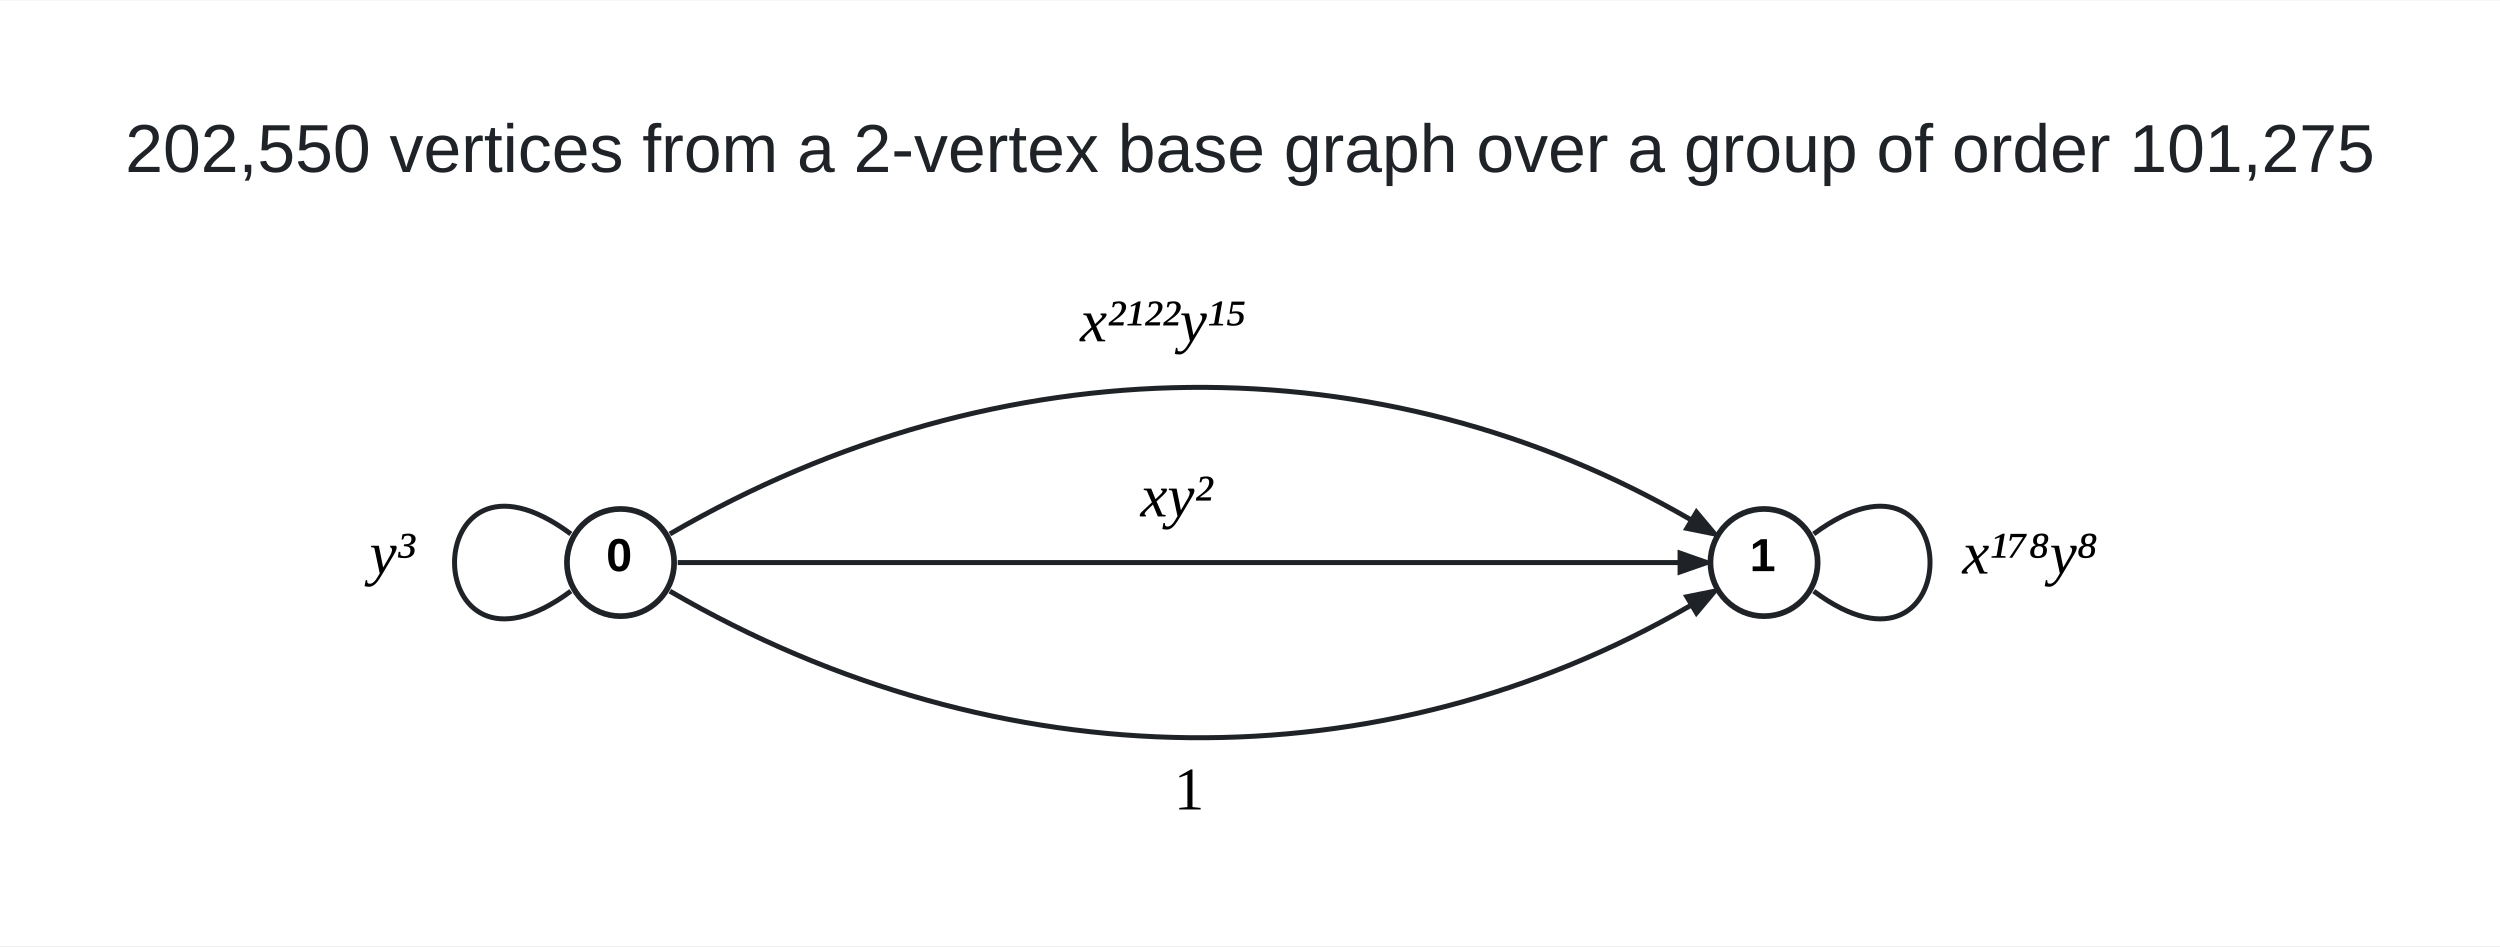
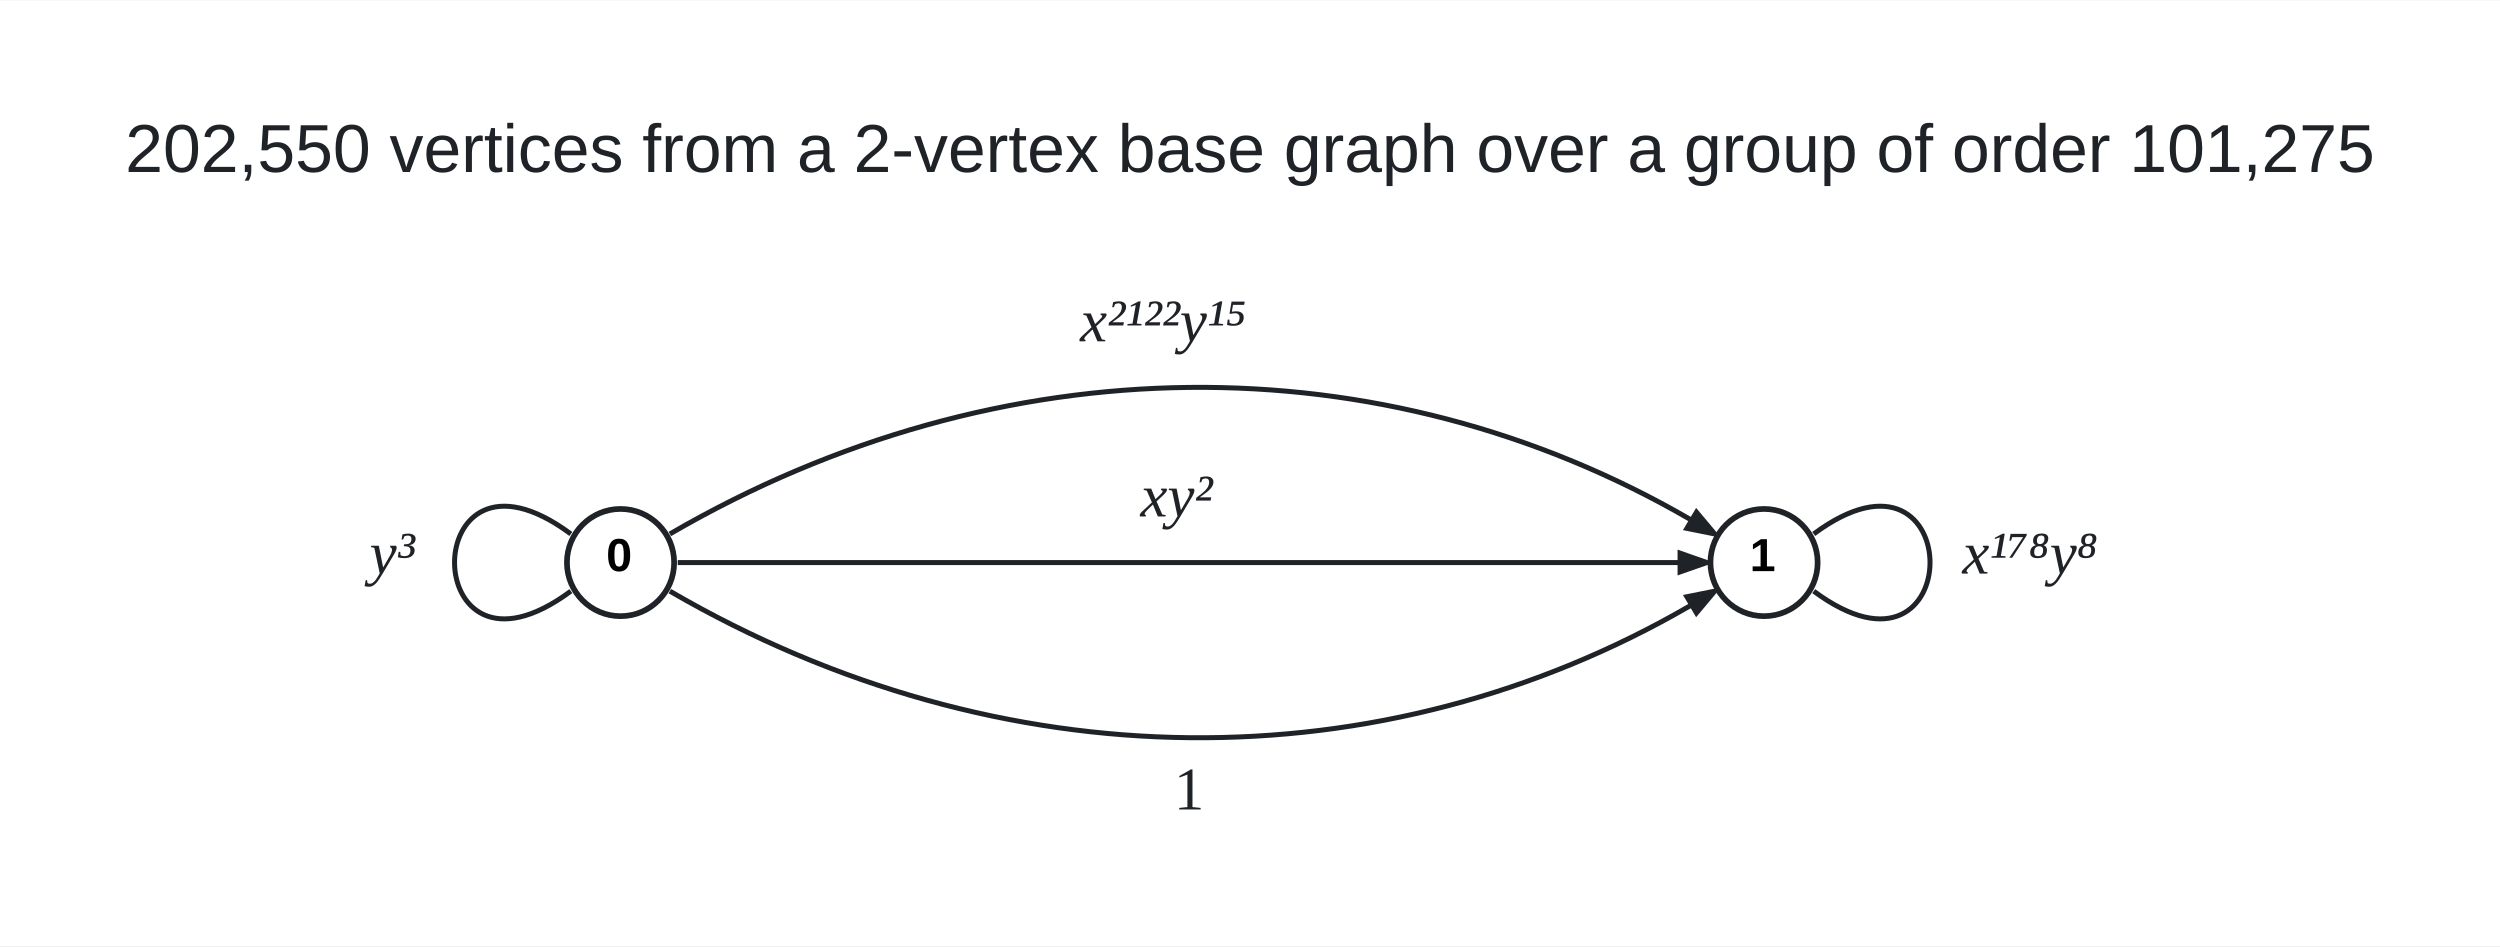
<svg xmlns="http://www.w3.org/2000/svg" width="700pt" height="265pt" viewBox="0.00 0.00 699.60 264.60">
  <g id="graph0" class="graph" transform="scale(1 1) rotate(0) translate(95.45 235.8)">
    <polygon fill="white" stroke="transparent" points="-95.45,28.8 -95.45,-235.8 604.15,-235.8 604.15,28.8 -95.45,28.8" />
    <text text-anchor="middle" x="254.35" y="-187.8" font-family="Arial" font-size="19.00" fill="#1f2328">202,550 vertices from a 2-vertex base graph over a group of order 101,275</text>
    <text text-anchor="middle" x="254.35" y="-166.8" font-family="Arial" font-size="19.00" fill="#1f2328"> </text>
    <g id="edge1" class="edge">
      <path fill="none" stroke="#1f2328" stroke-width="1.4" d="M92,-70.5C184.9,-16.5 291.5,-16.5 377.5,-66.4" />
      <polygon fill="#1f2328" stroke="#1f2328" stroke-width="1.4" points="376.61,-68.93 384.4,-70.5 379.29,-64.41 376.61,-68.93" />
    </g>
    <g id="edge2" class="edge">
      <path fill="none" stroke="#1f2328" stroke-width="1.4" d="M94.2,-78.5C184.9,-78.5 291.5,-78.5 374.2,-78.5" />
      <polygon fill="#1f2328" stroke="#1f2328" stroke-width="1.4" points="374.7,-81.13 382.2,-78.5 374.7,-75.88 374.7,-81.13" />
    </g>
    <g id="edge3" class="edge">
      <path fill="none" stroke="#1f2328" stroke-width="1.4" d="M92,-86.5C184.9,-140.5 291.5,-140.5 377.5,-90.6" />
      <polygon fill="#1f2328" stroke="#1f2328" stroke-width="1.4" points="379.29,-92.59 384.4,-86.5 376.61,-88.07 379.29,-92.59" />
    </g>
    <g id="edge4" class="edge">
      <path fill="none" stroke="#1f2328" stroke-width="1.4" d="M64.3,-70.5C20.9,-38.3 20.9,-118.7 64.3,-86.5" />
    </g>
    <g id="edge5" class="edge">
      <path fill="none" stroke="#1f2328" stroke-width="1.4" d="M412.1,-86.5C455.5,-118.7 455.5,-38.3 412.1,-70.5" />
    </g>
    <g id="node1" class="node">
      <ellipse fill="white" stroke="#1f2328" stroke-width="1.6" cx="78.2" cy="-78.5" rx="15" ry="15" />
      <text text-anchor="start" x="74.2" y="-76.1" font-family="Arial" font-weight="bold" font-size="13.00">0</text>
    </g>
    <g id="node2" class="node">
      <ellipse fill="white" stroke="#1f2328" stroke-width="1.6" cx="398.2" cy="-78.5" rx="15" ry="15" />
      <text text-anchor="start" x="394.2" y="-76.1" font-family="Arial" font-weight="bold" font-size="13.00">1</text>
    </g>
    <g id="node3" class="node">
-       <text text-anchor="middle" x="237.3" y="-9.4" font-family="Times New Roman" font-size="17.00">1</text>
+       <text text-anchor="middle" x="237.3" y="-9.4" font-family="Times New Roman" font-size="17.00" fill="#1f2328">1</text>
    </g>
    <g id="node4" class="node">
-       <text text-anchor="start" x="223.7" y="-91.4" font-family="Times New Roman" font-style="italic" font-size="17.00">xy²</text>
+       <text text-anchor="start" x="223.7" y="-91.4" font-family="Times New Roman" font-style="italic" font-size="17.00" fill="#1f2328">xy²</text>
    </g>
    <g id="node5" class="node">
-       <text text-anchor="start" x="206.8" y="-140.4" font-family="Times New Roman" font-style="italic" font-size="17.00">x²¹²²y¹⁵</text>
+       <text text-anchor="start" x="206.8" y="-140.4" font-family="Times New Roman" font-style="italic" font-size="17.00" fill="#1f2328">x²¹²²y¹⁵</text>
    </g>
    <g id="node8" class="node">
-       <text text-anchor="start" x="8" y="-75.4" font-family="Times New Roman" font-style="italic" font-size="17.00">y³</text>
+       <text text-anchor="start" x="8" y="-75.4" font-family="Times New Roman" font-style="italic" font-size="17.00" fill="#1f2328">y³</text>
    </g>
    <g id="node11" class="node">
-       <text text-anchor="start" x="453.7" y="-75.4" font-family="Times New Roman" font-style="italic" font-size="17.00">x¹⁷⁸y⁸</text>
+       <text text-anchor="start" x="453.7" y="-75.4" font-family="Times New Roman" font-style="italic" font-size="17.00" fill="#1f2328">x¹⁷⁸y⁸</text>
    </g>
  </g>
</svg>
